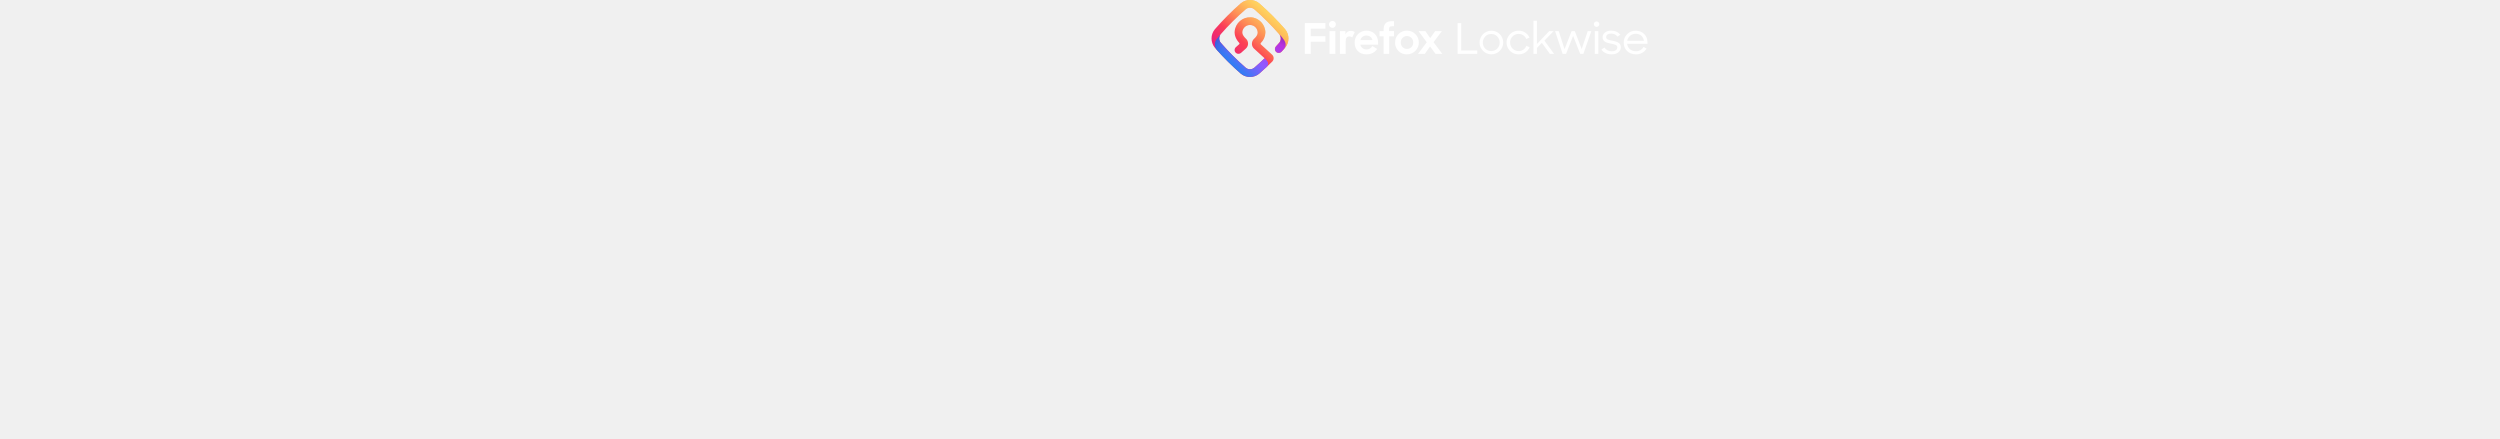
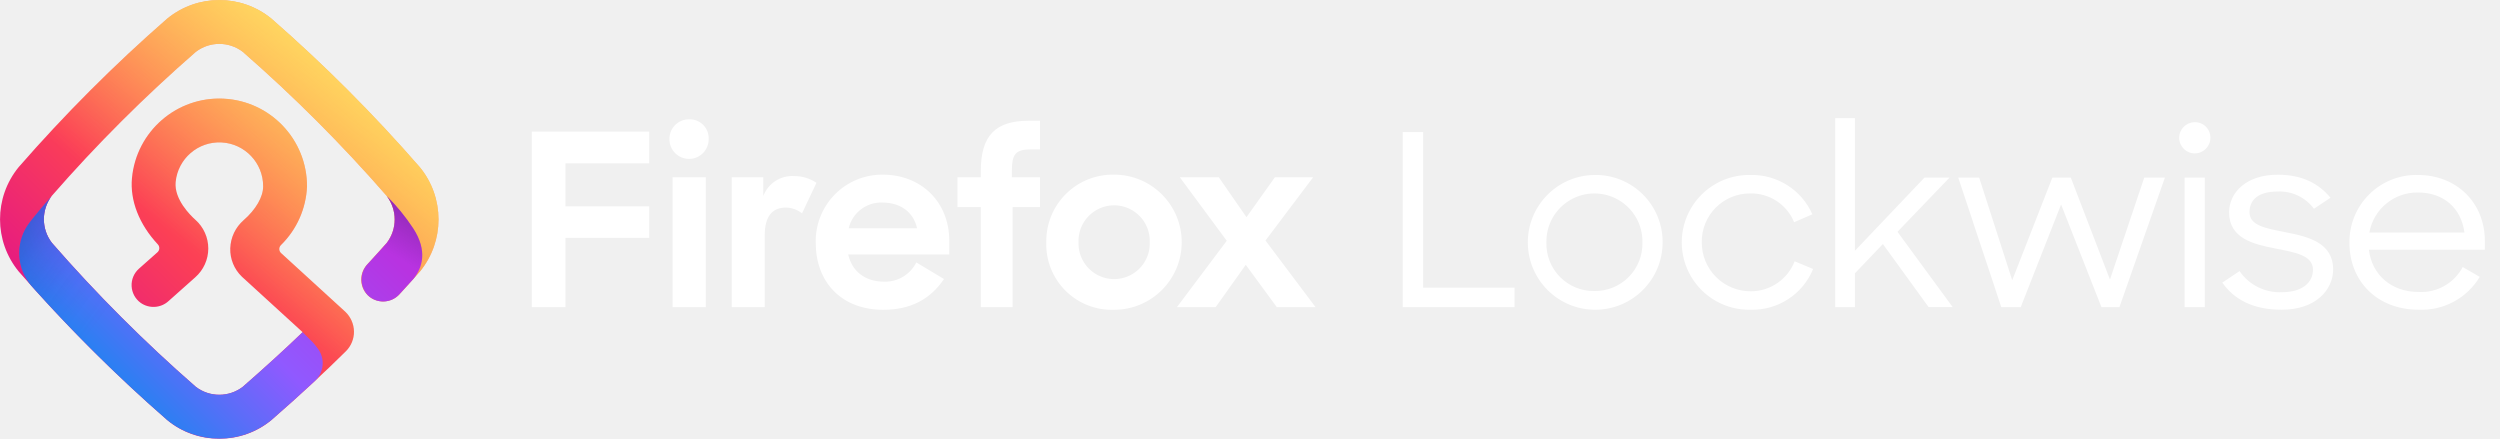
- <svg xmlns="http://www.w3.org/2000/svg" height="80" width="456" viewBox="0 0 80 456">
+ <svg xmlns="http://www.w3.org/2000/svg" height="80" width="456" viewBox="0 0 456 80">
  <linearGradient id="a" gradientUnits="userSpaceOnUse" x1="64.51" x2="14.037" y1="15.364" y2="66.212">
    <stop offset="0" stop-color="#ff9640" />
    <stop offset=".6" stop-color="#fc4055" />
    <stop offset="1" stop-color="#e31587" />
  </linearGradient>
  <linearGradient id="b" gradientUnits="userSpaceOnUse" x1="65.224" x2="25.773" y1="7.341" y2="58.44">
    <stop offset="0" stop-color="#fff36e" stop-opacity=".8" />
    <stop offset=".094" stop-color="#fff36e" stop-opacity=".699" />
    <stop offset=".752" stop-color="#fff36e" stop-opacity="0" />
  </linearGradient>
  <linearGradient id="c" gradientUnits="userSpaceOnUse" x1="13.158" x2="55.479" y1="72.895" y2="30.575">
    <stop offset="0" stop-color="#0090ed" />
    <stop offset=".325" stop-color="#5b6df8" />
    <stop offset=".529" stop-color="#9059ff" />
    <stop offset="1" stop-color="#b833e1" />
  </linearGradient>
  <linearGradient id="d" gradientUnits="userSpaceOnUse" x1="-.1" x2="24.498" y1="40.341" y2="58.395">
    <stop offset="0" stop-color="#054096" stop-opacity=".6" />
    <stop offset=".127" stop-color="#1b3aa4" stop-opacity=".441" />
    <stop offset=".315" stop-color="#3633b5" stop-opacity=".249" />
    <stop offset=".502" stop-color="#4a2ec1" stop-opacity=".111" />
    <stop offset=".686" stop-color="#552bc9" stop-opacity=".028" />
    <stop offset=".864" stop-color="#592acb" stop-opacity="0" />
  </linearGradient>
  <linearGradient id="e" gradientUnits="userSpaceOnUse" x1="75.497" x2="67.047" y1="39.04" y2="53.675">
    <stop offset="0" stop-color="#722291" stop-opacity=".5" />
    <stop offset=".5" stop-color="#722291" stop-opacity="0" />
  </linearGradient>
  <path d="M39.994 80a14.559 14.559 0 0 1-9.507-3.395A279.9 279.9 0 0 1 3.418 49.528a15.021 15.021 0 0 1-.018-19.04A279.767 279.767 0 0 1 30.471 3.419a15.023 15.023 0 0 1 19.042-.014A280.029 280.029 0 0 1 76.578 30.5a15.023 15.023 0 0 1 .014 19.041 160.244 160.244 0 0 1-2.769 3.075l-.913 1a4.065 4.065 0 0 1-5.046.832 4.005 4.005 0 0 1-.932-6.15l1-1.088a149.103 149.103 0 0 0 2.624-2.913 7.042 7.042 0 0 0-.015-8.551 271.95 271.95 0 0 0-26.269-26.3 7.041 7.041 0 0 0-8.552.014A271.79 271.79 0 0 0 9.445 35.732a7.042 7.042 0 0 0 .014 8.552 271.813 271.813 0 0 0 26.273 26.283 7.044 7.044 0 0 0 8.552-.014c4.121-3.6 7.72-6.882 10.917-9.963L44.175 50.518l-.087-.082A6.906 6.906 0 0 1 42 45.305a7.114 7.114 0 0 1 2.447-5.153C46.671 38.214 48 35.915 48 34a8 8 0 0 0-15.963-.8c-.295 3.154 2.681 6.07 3.6 6.888a7 7 0 0 1-.031 10.5l-4.867 4.332a4.065 4.065 0 0 1-5.109.3 4 4 0 0 1-.284-6.214l3.381-3a1.007 1.007 0 0 0 .051-1.443c-3.394-3.649-5.093-7.968-4.706-12.1A16 16 0 0 1 56 34a15.925 15.925 0 0 1-4.77 10.718 1 1 0 0 0 .033 1.439l11.69 10.68a5.079 5.079 0 0 1 1.614 3.628 5.016 5.016 0 0 1-1.467 3.594C59.232 67.9 54.8 72 49.529 76.594A14.606 14.606 0 0 1 39.994 80z" fill="url(#a)" />
  <path d="M39.994 80a14.559 14.559 0 0 1-9.507-3.395A279.9 279.9 0 0 1 3.418 49.528a15.021 15.021 0 0 1-.018-19.04A279.767 279.767 0 0 1 30.471 3.419a15.023 15.023 0 0 1 19.042-.014A280.029 280.029 0 0 1 76.578 30.5a15.023 15.023 0 0 1 .014 19.041 160.244 160.244 0 0 1-2.769 3.075l-.913 1a4.065 4.065 0 0 1-5.046.832 4.005 4.005 0 0 1-.932-6.15l1-1.088a149.103 149.103 0 0 0 2.624-2.913 7.042 7.042 0 0 0-.015-8.551 271.95 271.95 0 0 0-26.269-26.3 7.041 7.041 0 0 0-8.552.014A271.79 271.79 0 0 0 9.445 35.732a7.042 7.042 0 0 0 .014 8.552 271.813 271.813 0 0 0 26.273 26.283 7.044 7.044 0 0 0 8.552-.014c4.121-3.6 7.72-6.882 10.917-9.963L44.175 50.518l-.087-.082A6.906 6.906 0 0 1 42 45.305a7.114 7.114 0 0 1 2.447-5.153C46.671 38.214 48 35.915 48 34a8 8 0 0 0-15.963-.8c-.295 3.154 2.681 6.07 3.6 6.888a7 7 0 0 1-.031 10.5l-4.867 4.332a4.065 4.065 0 0 1-5.109.3 4 4 0 0 1-.284-6.214l3.381-3a1.007 1.007 0 0 0 .051-1.443c-3.394-3.649-5.093-7.968-4.706-12.1A16 16 0 0 1 56 34a15.925 15.925 0 0 1-4.77 10.718 1 1 0 0 0 .033 1.439l11.69 10.68a5.079 5.079 0 0 1 1.614 3.628 5.016 5.016 0 0 1-1.467 3.594C59.232 67.9 54.8 72 49.529 76.594A14.606 14.606 0 0 1 39.994 80z" fill="url(#b)" />
  <path d="M75.369 41.656a37.313 37.313 0 0 0-4.832-5.911 7.042 7.042 0 0 1 .015 8.551c-.96 1.1-1.743 1.953-2.624 2.913l-.84.917a4.151 4.151 0 0 0-.051 5.673 4 4 0 0 0 5.807-.112l.979-1.071a225.682 225.682 0 0 0 1.574-1.727l.06-.074c1.543-1.928 2.6-5.027-.088-9.159zm-18.292 20.81L55.2 60.59c-3.2 3.081-6.8 6.365-10.917 9.963a7.044 7.044 0 0 1-8.552.014A271.813 271.813 0 0 1 9.459 44.284a7.042 7.042 0 0 1-.014-8.552s-3.8 4.331-4.565 5.6a9.176 9.176 0 0 0 .852 10.815 279.447 279.447 0 0 0 24.755 24.46 15.024 15.024 0 0 0 19.042-.014c2.867-2.5 5.487-4.858 7.9-7.1l.025-.023a4.415 4.415 0 0 0 .528-5.879 13.488 13.488 0 0 0-.905-1.125z" fill="url(#c)" />
  <path d="M9.459 44.284a7.042 7.042 0 0 1-.014-8.552s-3.8 4.331-4.565 5.6a9.176 9.176 0 0 0 .852 10.815A282.118 282.118 0 0 0 18.891 65.9l5.657-5.657A275.396 275.396 0 0 1 9.459 44.284z" fill="url(#d)" opacity=".9" />
  <path d="M75.369 41.656a37.313 37.313 0 0 0-4.832-5.911 7.042 7.042 0 0 1 .015 8.551c-.96 1.1-1.743 1.953-2.624 2.913l-.84.917a4.151 4.151 0 0 0-.051 5.673 4 4 0 0 0 5.807-.112l.979-1.071a225.682 225.682 0 0 0 1.574-1.727l.06-.074c1.543-1.928 2.6-5.027-.088-9.159z" fill="url(#e)" />
  <path d="M97 24h21.419v5.79h-15.274v7.851h15.274v5.746h-15.274v12.634H97zm28.705-2.237a3.444 3.444 0 0 1 3.555 3.6 3.577 3.577 0 0 1-7.154.088 3.553 3.553 0 0 1 3.599-3.686zm-3.028 10.571h6.057v23.687h-6.057zm23.613 6.579a4.9 4.9 0 0 0-2.94-1.053c-2.458 0-3.863 1.579-3.863 5.044v13.117h-6.013V32.336h5.75v3.421a5.647 5.647 0 0 1 5.662-3.641 7.194 7.194 0 0 1 4.038 1.228zm2.5 5.4a12.121 12.121 0 0 1 12.2-12.457c7.11 0 12.158 5.044 12.158 12.062v2.5h-18.431c.659 2.983 2.985 4.957 6.54 4.957a6.354 6.354 0 0 0 5.882-3.509l5.047 3.026c-2.5 3.685-6.057 5.614-11.1 5.614-7.686-.006-12.294-5.134-12.294-12.196zm6.013-2.676h12.467c-.658-3.026-3.116-4.693-6.32-4.693a6.088 6.088 0 0 0-6.145 4.69zm19.839-9.3h4.258v-1.186c0-6.448 2.721-9.123 8.69-9.123h2.11v5.22h-1.712c-2.809 0-3.423.964-3.423 3.9v1.185h5.135v5.438h-5v18.25h-5.8V37.774h-4.258zm16.2 11.842a12.131 12.131 0 0 1 12.378-12.325 12.325 12.325 0 1 1 0 24.65 11.951 11.951 0 0 1-12.38-12.326zm18.874 0a6.5 6.5 0 1 0-12.992 0 6.5 6.5 0 1 0 12.992 0zm14.045-.263l-8.561-11.58h7.11l5.048 7.281 5.179-7.281h6.979l-8.691 11.535 9.13 12.15h-7.067l-5.662-7.72-5.486 7.72h-7.067zm35.819-19.832h-3.725v31.932h20.4v-3.544H259.58zm31.22 7.83a12.293 12.293 0 1 0 12.46 12.292 12.212 12.212 0 0 0-12.46-12.292zm0 21.171a8.616 8.616 0 0 1-8.735-8.879 8.759 8.759 0 1 1 17.515 0 8.652 8.652 0 0 1-8.78 8.879zm28.558.044a8.89 8.89 0 0 1-8.956-8.923 8.778 8.778 0 0 1 8.823-8.924 8.465 8.465 0 0 1 8.027 5.249l3.325-1.443a12.048 12.048 0 0 0-11.307-7.174 12.294 12.294 0 1 0 .044 24.583 11.971 11.971 0 0 0 11.4-7.436l-3.37-1.4a8.562 8.562 0 0 1-7.986 5.468zm36.23-20.729h-4.567l-12.682 13.337v-24.19h-3.593v34.469h3.593v-6.167l5.1-5.337 8.337 11.5h4.39L346.1 42.281zm29.268 18.59l-7.139-18.59h-3.371l-7.316 18.716L361 32.4h-3.814l7.849 23.621h3.547l7.361-18.721 7.36 18.721h3.282l8.292-23.621h-3.769zm15.434-28.699a2.844 2.844 0 1 0 2.883 2.843 2.792 2.792 0 0 0-2.883-2.843zm-1.818 33.725h3.68V32.4h-3.68zm18.447-13.648c-3.725-.743-6.607-1.225-6.607-3.673 0-2.188 1.507-3.763 5.188-3.763a7.763 7.763 0 0 1 6.563 3.15l3.015-2.012c-2.129-2.581-5.144-4.2-9.578-4.2-5.676-.044-8.912 3.193-8.912 6.867 0 4.724 4.389 5.818 8.513 6.6 3.5.7 6.784 1.225 6.784 3.85 0 2.362-1.951 4.112-5.676 4.112a8.881 8.881 0 0 1-7.715-3.85l-3.148 2.1c2.128 3.018 5.543 4.943 10.774 4.943 6.253.043 9.446-3.63 9.446-7.349 0-4.85-4.523-5.987-8.647-6.775zm36.318 1.575c0-7-5.188-12.029-12.2-12.029a12.2 12.2 0 0 0-12.5 12.379c0 6.912 4.965 12.2 12.636 12.2a12.339 12.339 0 0 0 11.13-5.993l-3.1-1.793a8.581 8.581 0 0 1-8.027 4.549c-5.054 0-8.558-3.193-9.089-7.7h21.151zm-21.063-1.531a8.862 8.862 0 0 1 8.868-7.3c4.657 0 7.894 2.843 8.47 7.305z" fill="#fff" />
</svg>
